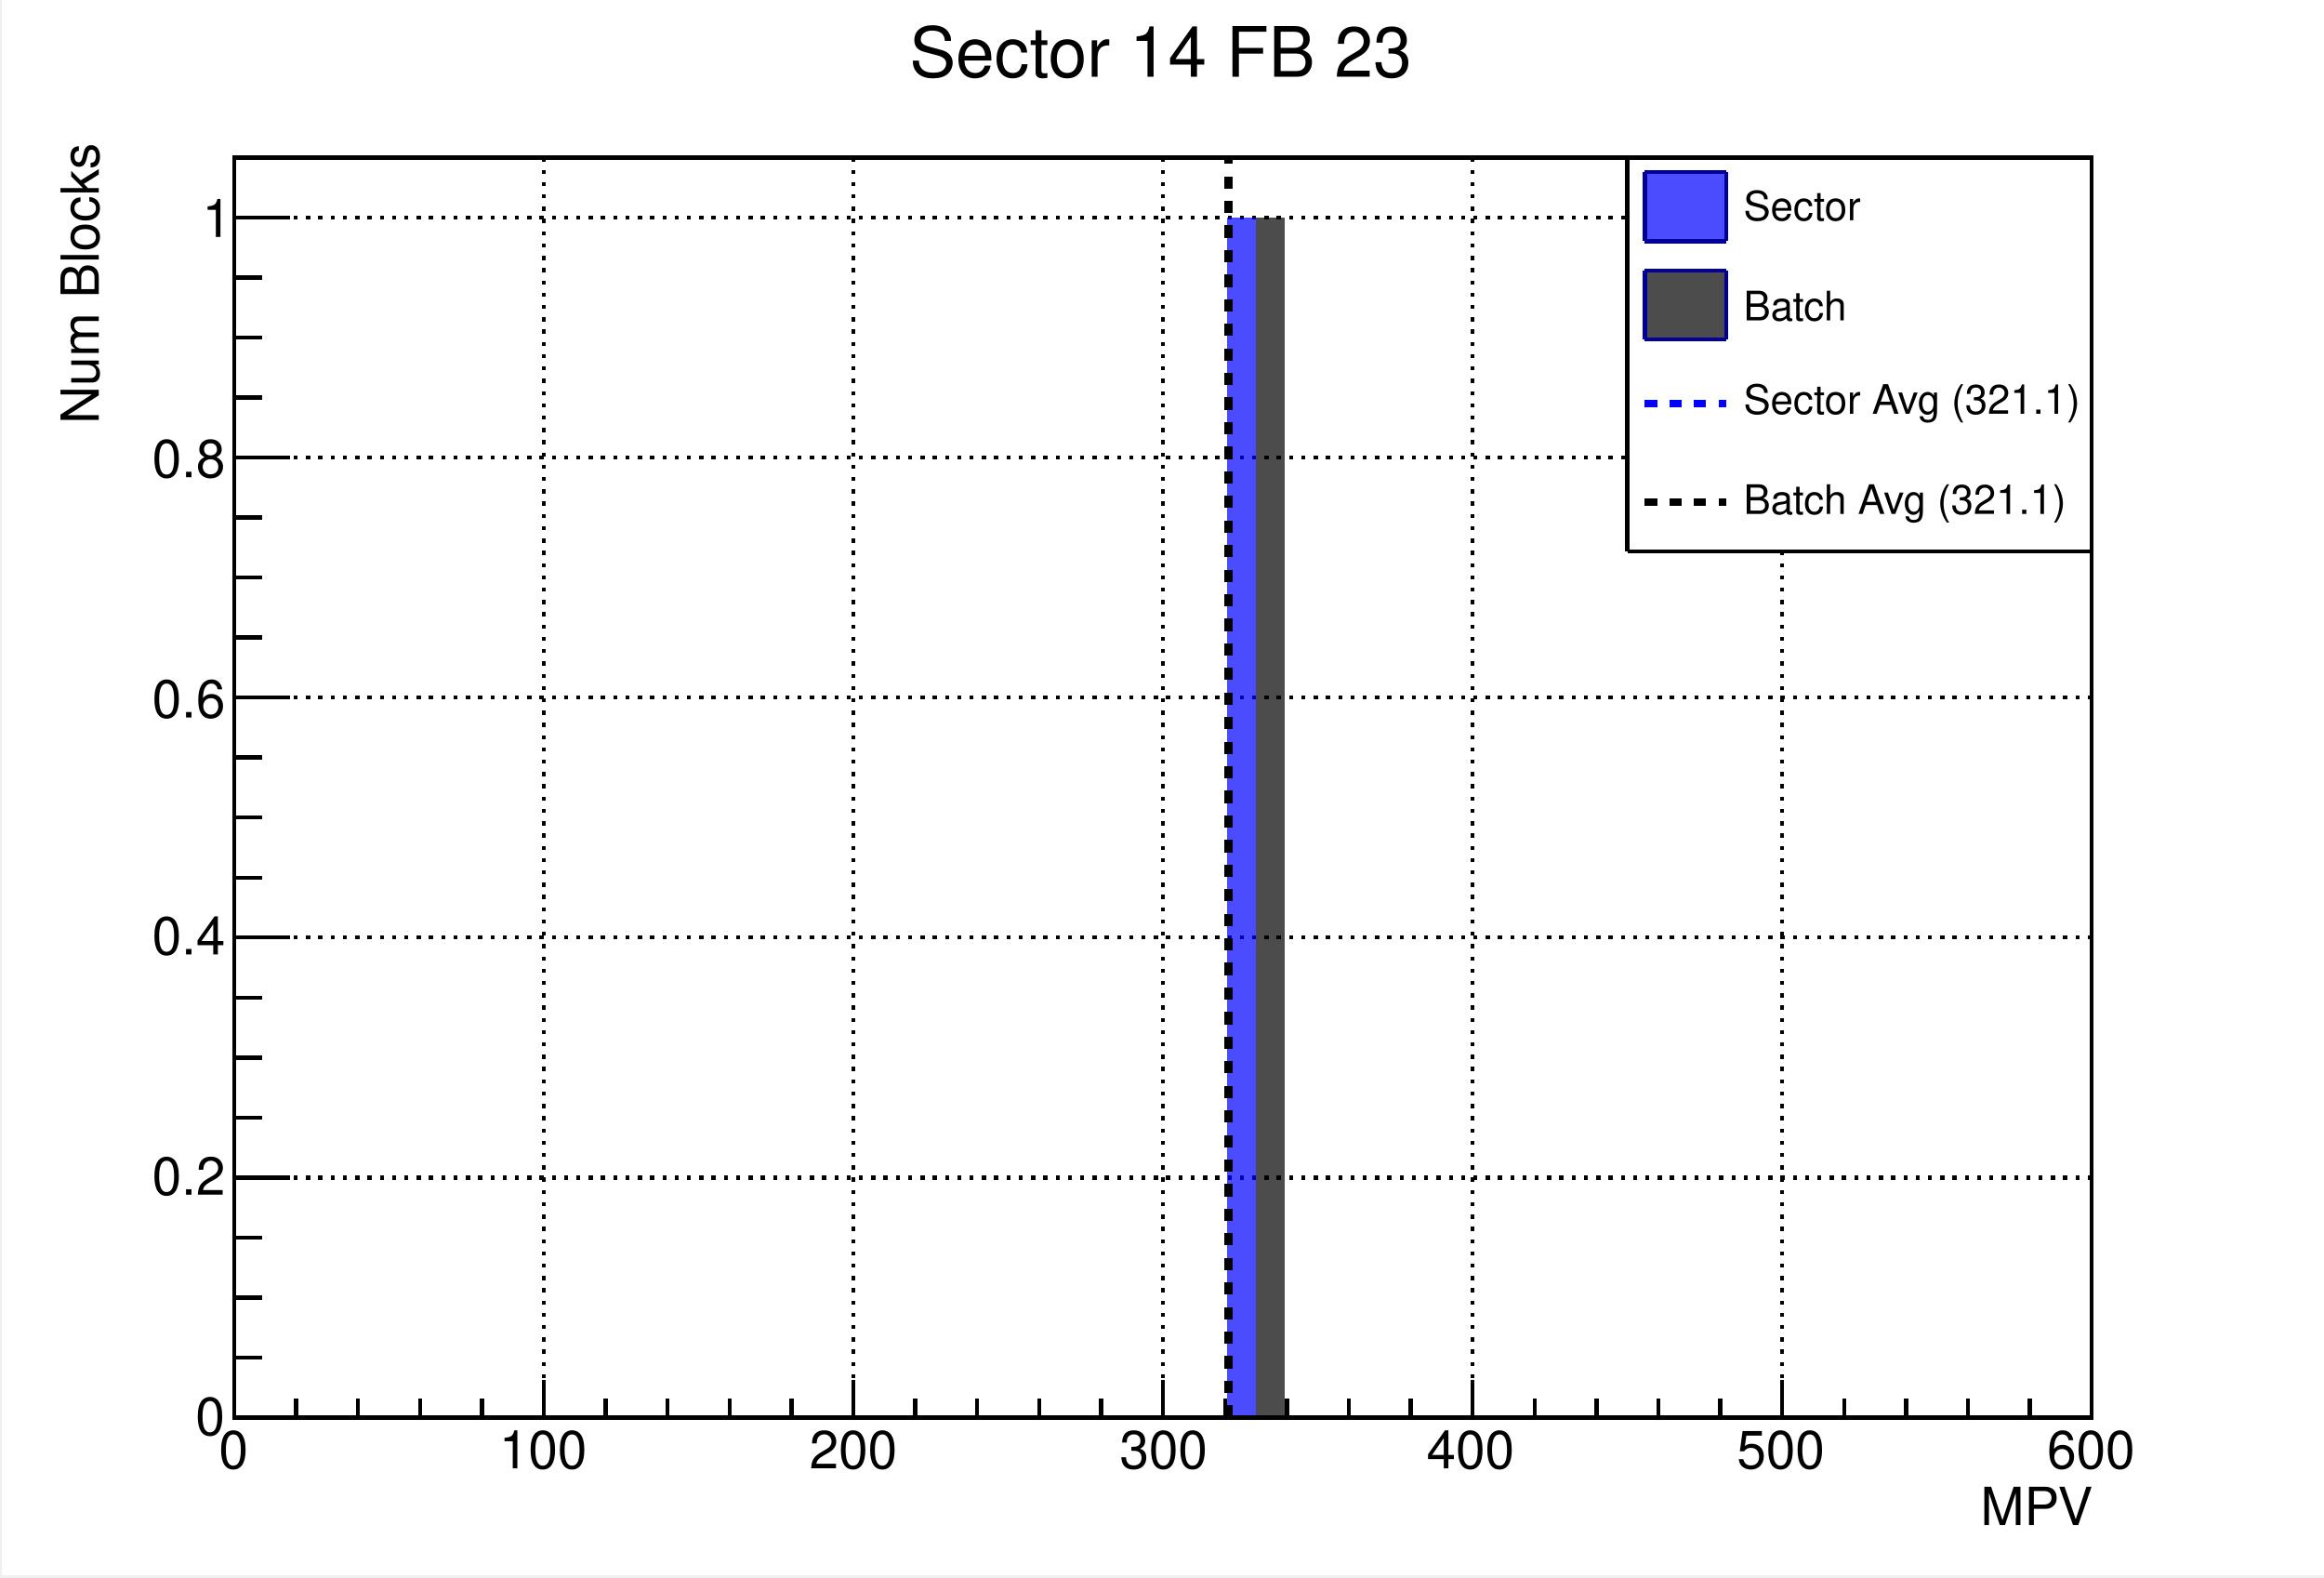
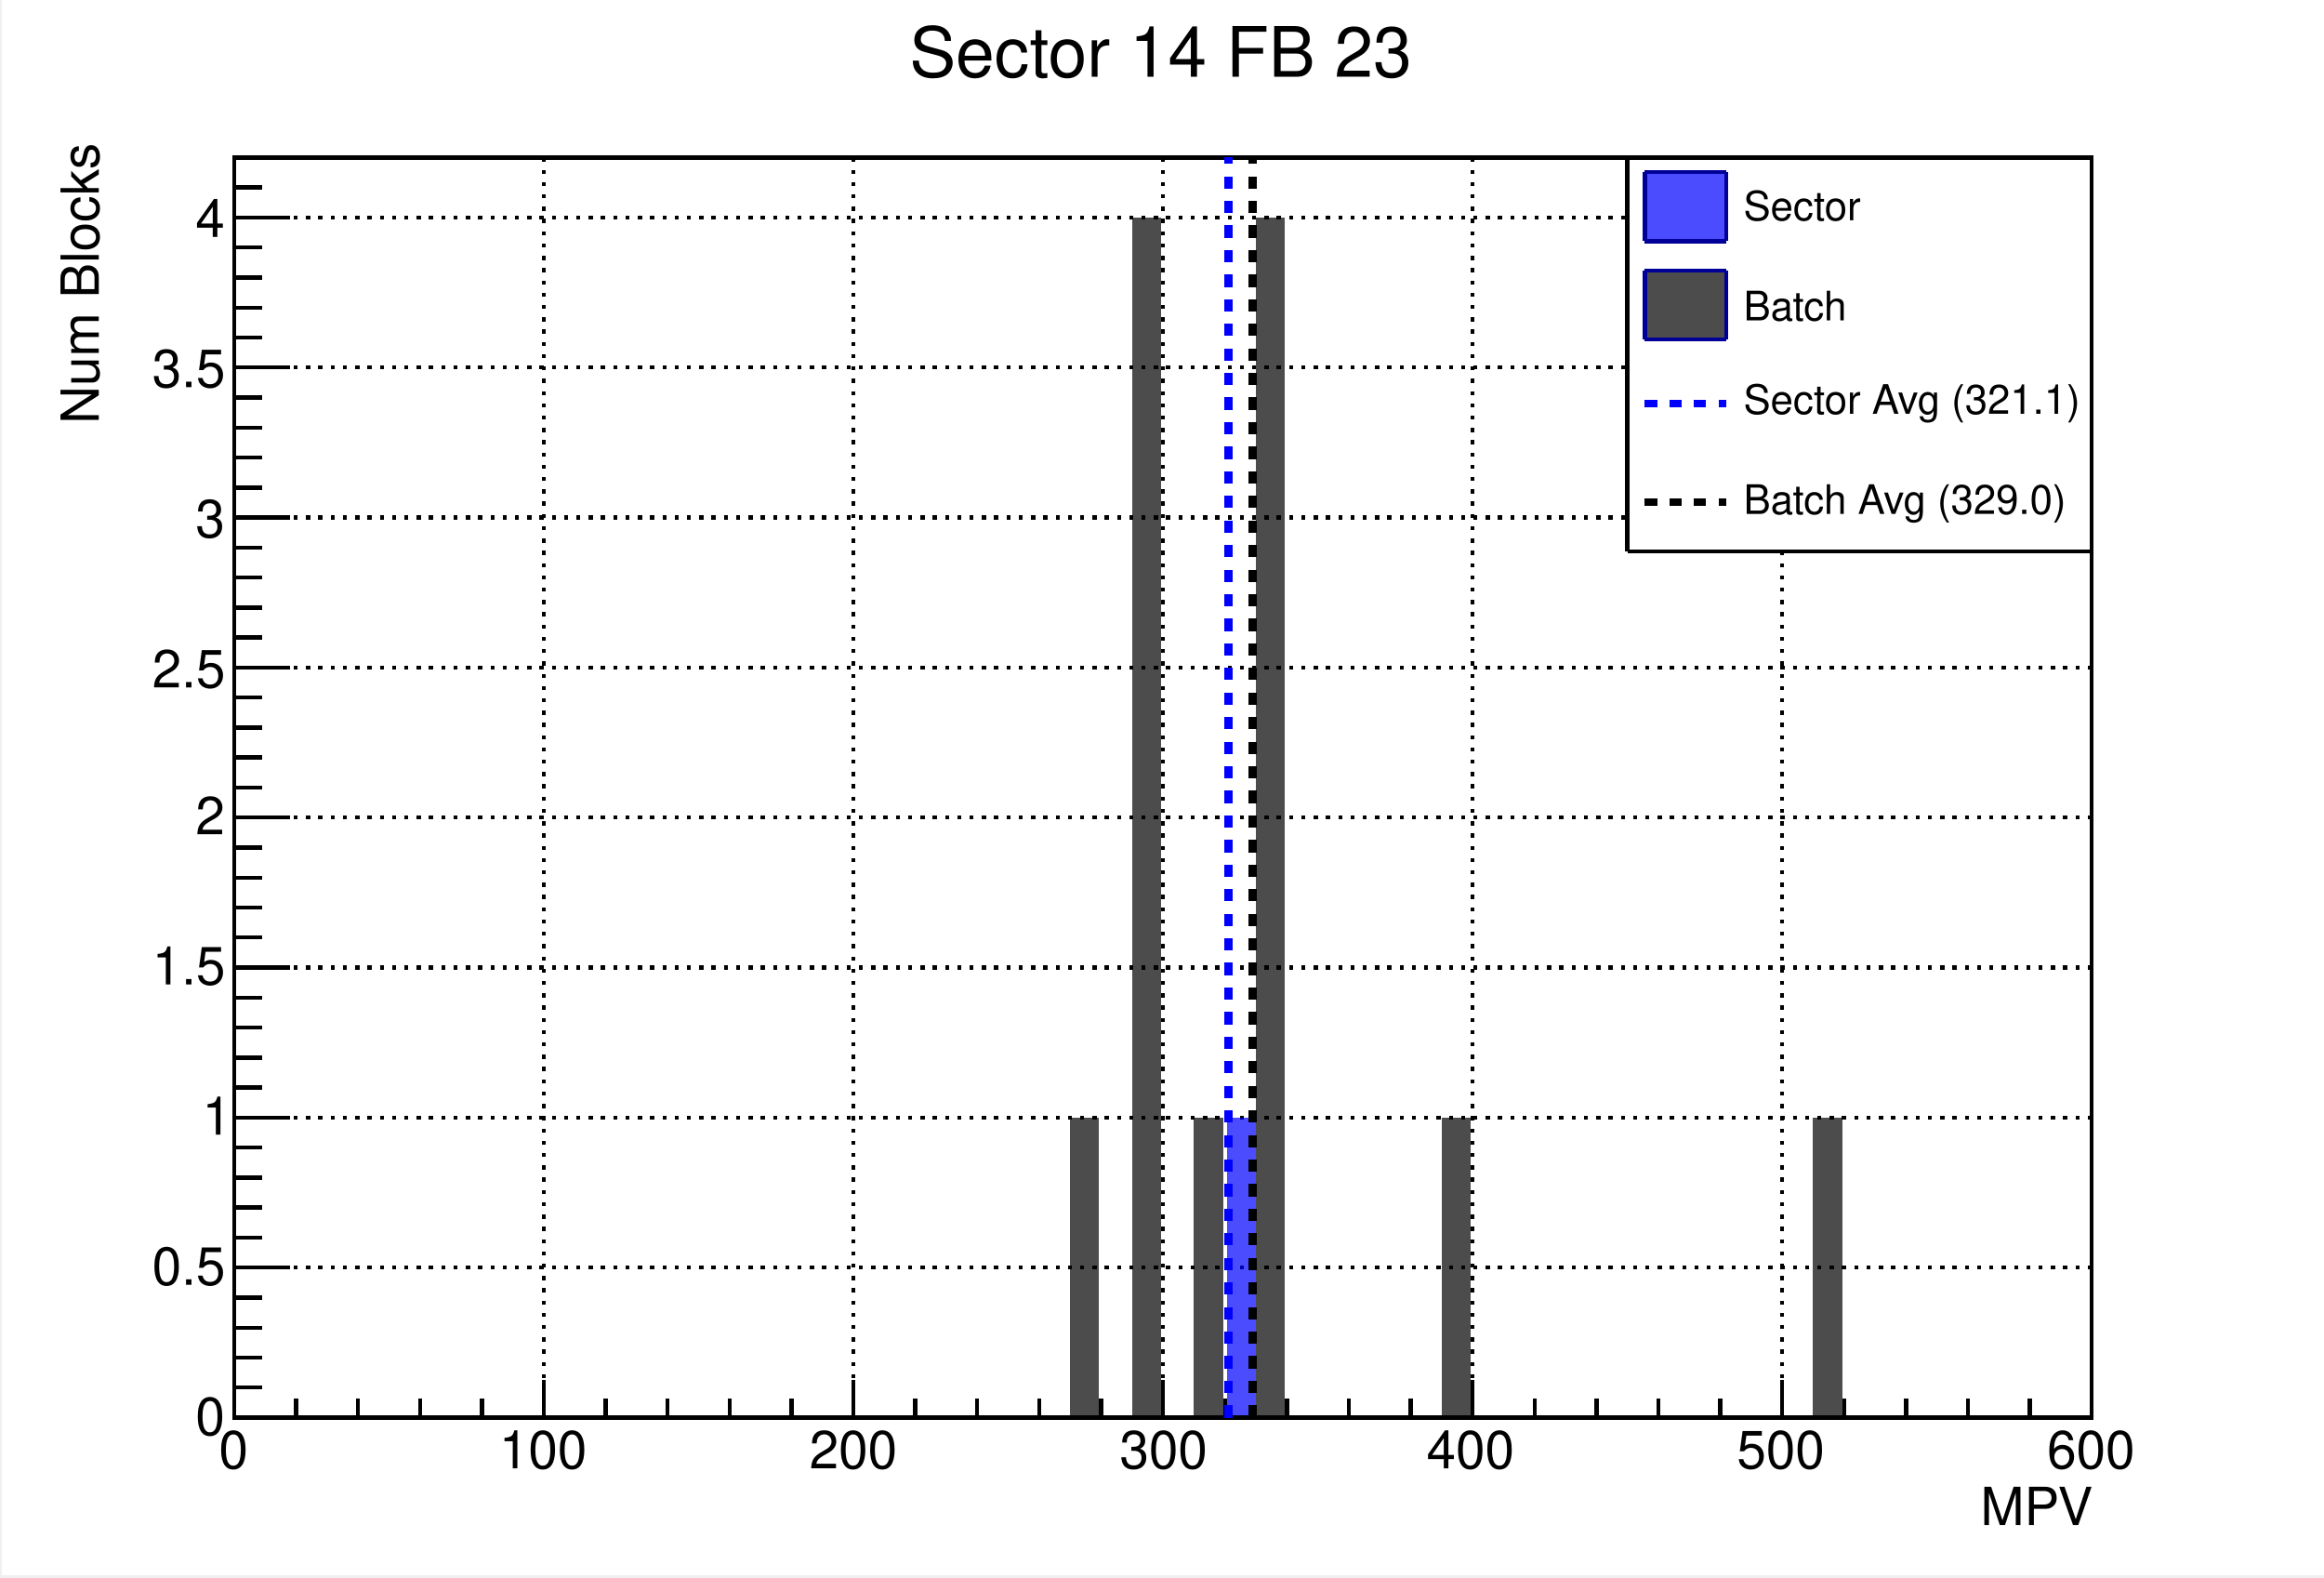
<svg xmlns="http://www.w3.org/2000/svg" width="567.429" height="384.969" viewBox="0 0 567.429 384.969" shape-rendering="crispEdges">
  <defs>
</defs>
  <rect x="0.5" y="0" width="566.929" height="384.469" fill="white" />
  <rect x="57.193" y="38.447" width="453.543" height="307.575" fill="white" />
  <rect x="57.193" y="38.447" width="453.543" height="307.575" fill="none" stroke="black" />
  <rect x="57.193" y="38.447" width="453.543" height="307.575" fill="white" />
  <rect x="57.193" y="38.447" width="453.543" height="307.575" fill="none" stroke="black" />
  <path d="M57.193,346.022h 453.543" fill="none" stroke="black" />
  <path d="M57.193,38.447v 307.575" fill="none" stroke="black" stroke-dasharray=" 1, 2" />
  <path d="M132.783,38.447v 307.575" fill="none" stroke="black" stroke-dasharray=" 1, 2" />
  <path d="M208.374,38.447v 307.575" fill="none" stroke="black" stroke-dasharray=" 1, 2" />
  <path d="M283.965,38.447v 307.575" fill="none" stroke="black" stroke-dasharray=" 1, 2" />
  <path d="M359.555,38.447v 307.575" fill="none" stroke="black" stroke-dasharray=" 1, 2" />
  <path d="M435.146,38.447v 307.575" fill="none" stroke="black" stroke-dasharray=" 1, 2" />
  <path d="M510.736,38.447v 307.575" fill="none" stroke="black" stroke-dasharray=" 1, 2" />
  <path d="M57.193,346.022v -307.575" fill="none" stroke="black" />
  <path d="M510.736,346.022h -453.543" fill="none" stroke="black" stroke-dasharray=" 1, 2" />
-   <path d="M510.736,287.436h -453.543" fill="none" stroke="black" stroke-dasharray=" 1, 2" />
-   <path d="M510.736,228.851h -453.543" fill="none" stroke="black" stroke-dasharray=" 1, 2" />
-   <path d="M510.736,170.265h -453.543" fill="none" stroke="black" stroke-dasharray=" 1, 2" />
-   <path d="M510.736,111.679h -453.543" fill="none" stroke="black" stroke-dasharray=" 1, 2" />
+   <path d="M510.736,309.406h -453.543" fill="none" stroke="black" stroke-dasharray=" 1, 2" />
+   <path d="M510.736,272.79h -453.543" fill="none" stroke="black" stroke-dasharray=" 1, 2" />
+   <path d="M510.736,236.174h -453.543" fill="none" stroke="black" stroke-dasharray=" 1, 2" />
+   <path d="M510.736,199.558h -453.543" fill="none" stroke="black" stroke-dasharray=" 1, 2" />
+   <path d="M510.736,162.942h -453.543" fill="none" stroke="black" stroke-dasharray=" 1, 2" />
+   <path d="M510.736,126.326h -453.543" fill="none" stroke="black" stroke-dasharray=" 1, 2" />
+   <path d="M510.736,89.71h -453.543" fill="none" stroke="black" stroke-dasharray=" 1, 2" />
  <path d="M510.736,53.093h -453.543" fill="none" stroke="black" stroke-dasharray=" 1, 2" />
  <path d="M510.736,53.093h -453.543" fill="none" stroke="black" stroke-dasharray=" 1, 2" />
  <path d="M57.193,346.022h 453.543" fill="none" stroke="#000099" />
  <path d="M57.193,346.022h 453.543" fill="none" stroke="black" />
  <path d="M57.193,336.795v 9.227" fill="none" stroke="black" />
  <path d="M72.311,341.409v 4.614" fill="none" stroke="black" />
  <path d="M87.429,341.409v 4.614" fill="none" stroke="black" />
  <path d="M102.547,341.409v 4.614" fill="none" stroke="black" />
  <path d="M117.665,341.409v 4.614" fill="none" stroke="black" />
  <path d="M132.783,336.795v 9.227" fill="none" stroke="black" />
  <path d="M147.902,341.409v 4.614" fill="none" stroke="black" />
  <path d="M163.02,341.409v 4.614" fill="none" stroke="black" />
  <path d="M178.138,341.409v 4.614" fill="none" stroke="black" />
  <path d="M193.256,341.409v 4.614" fill="none" stroke="black" />
  <path d="M208.374,336.795v 9.227" fill="none" stroke="black" />
  <path d="M223.492,341.409v 4.614" fill="none" stroke="black" />
  <path d="M238.61,341.409v 4.614" fill="none" stroke="black" />
  <path d="M253.728,341.409v 4.614" fill="none" stroke="black" />
  <path d="M268.846,341.409v 4.614" fill="none" stroke="black" />
  <path d="M283.965,336.795v 9.227" fill="none" stroke="black" />
  <path d="M299.083,341.409v 4.614" fill="none" stroke="black" />
  <path d="M314.201,341.409v 4.614" fill="none" stroke="black" />
  <path d="M329.319,341.409v 4.614" fill="none" stroke="black" />
  <path d="M344.437,341.409v 4.614" fill="none" stroke="black" />
  <path d="M359.555,336.795v 9.227" fill="none" stroke="black" />
  <path d="M374.673,341.409v 4.614" fill="none" stroke="black" />
  <path d="M389.791,341.409v 4.614" fill="none" stroke="black" />
  <path d="M404.909,341.409v 4.614" fill="none" stroke="black" />
  <path d="M420.028,341.409v 4.614" fill="none" stroke="black" />
  <path d="M435.146,336.795v 9.227" fill="none" stroke="black" />
  <path d="M450.264,341.409v 4.614" fill="none" stroke="black" />
  <path d="M465.382,341.409v 4.614" fill="none" stroke="black" />
  <path d="M480.5,341.409v 4.614" fill="none" stroke="black" />
  <path d="M495.618,341.409v 4.614" fill="none" stroke="black" />
  <path d="M510.736,336.795v 9.227" fill="none" stroke="black" />
  <text xml:space="preserve" x="53.446" y="358.403" fill="black" font-size="12.845" font-family="Helvetica">0</text>
  <text xml:space="preserve" x="121.868" y="358.403" fill="black" font-size="12.845" font-family="Helvetica">100</text>
  <text xml:space="preserve" x="197.622" y="358.403" fill="black" font-size="12.845" font-family="Helvetica">200</text>
  <text xml:space="preserve" x="273.375" y="358.403" fill="black" font-size="12.845" font-family="Helvetica">300</text>
  <text xml:space="preserve" x="348.314" y="358.403" fill="black" font-size="12.845" font-family="Helvetica">400</text>
  <text xml:space="preserve" x="424.068" y="358.403" fill="black" font-size="12.845" font-family="Helvetica">500</text>
  <text xml:space="preserve" x="499.821" y="358.403" fill="black" font-size="12.845" font-family="Helvetica">600</text>
  <text xml:space="preserve" x="483.53" y="372.251" fill="black" font-size="12.845" font-family="Helvetica">MPV</text>
  <path d="M57.193,346.022v -307.575" fill="none" stroke="black" />
  <path d="M70.799,346.022h -13.606" fill="none" stroke="black" />
+   <path d="M63.996,338.699h -6.803" fill="none" stroke="black" />
  <path d="M63.996,331.376h -6.803" fill="none" stroke="black" />
+   <path d="M63.996,324.053h -6.803" fill="none" stroke="black" />
  <path d="M63.996,316.729h -6.803" fill="none" stroke="black" />
+   <path d="M70.799,309.406h -13.606" fill="none" stroke="black" />
  <path d="M63.996,302.083h -6.803" fill="none" stroke="black" />
-   <path d="M70.799,287.436h -13.606" fill="none" stroke="black" />
-   <path d="M63.996,272.79h -6.803" fill="none" stroke="black" />
+   <path d="M63.996,294.76h -6.803" fill="none" stroke="black" />
+   <path d="M63.996,287.436h -6.803" fill="none" stroke="black" />
+   <path d="M63.996,280.113h -6.803" fill="none" stroke="black" />
+   <path d="M70.799,272.79h -13.606" fill="none" stroke="black" />
+   <path d="M63.996,265.467h -6.803" fill="none" stroke="black" />
  <path d="M63.996,258.144h -6.803" fill="none" stroke="black" />
+   <path d="M63.996,250.82h -6.803" fill="none" stroke="black" />
  <path d="M63.996,243.497h -6.803" fill="none" stroke="black" />
-   <path d="M70.799,228.851h -13.606" fill="none" stroke="black" />
+   <path d="M70.799,236.174h -13.606" fill="none" stroke="black" />
+   <path d="M63.996,228.851h -6.803" fill="none" stroke="black" />
+   <path d="M63.996,221.527h -6.803" fill="none" stroke="black" />
  <path d="M63.996,214.204h -6.803" fill="none" stroke="black" />
-   <path d="M63.996,199.558h -6.803" fill="none" stroke="black" />
+   <path d="M63.996,206.881h -6.803" fill="none" stroke="black" />
+   <path d="M70.799,199.558h -13.606" fill="none" stroke="black" />
+   <path d="M63.996,192.235h -6.803" fill="none" stroke="black" />
  <path d="M63.996,184.911h -6.803" fill="none" stroke="black" />
-   <path d="M70.799,170.265h -13.606" fill="none" stroke="black" />
+   <path d="M63.996,177.588h -6.803" fill="none" stroke="black" />
+   <path d="M63.996,170.265h -6.803" fill="none" stroke="black" />
+   <path d="M70.799,162.942h -13.606" fill="none" stroke="black" />
  <path d="M63.996,155.618h -6.803" fill="none" stroke="black" />
+   <path d="M63.996,148.295h -6.803" fill="none" stroke="black" />
  <path d="M63.996,140.972h -6.803" fill="none" stroke="black" />
-   <path d="M63.996,126.326h -6.803" fill="none" stroke="black" />
-   <path d="M70.799,111.679h -13.606" fill="none" stroke="black" />
+   <path d="M63.996,133.649h -6.803" fill="none" stroke="black" />
+   <path d="M70.799,126.326h -13.606" fill="none" stroke="black" />
+   <path d="M63.996,119.002h -6.803" fill="none" stroke="black" />
+   <path d="M63.996,111.679h -6.803" fill="none" stroke="black" />
+   <path d="M63.996,104.356h -6.803" fill="none" stroke="black" />
  <path d="M63.996,97.033h -6.803" fill="none" stroke="black" />
+   <path d="M70.799,89.71h -13.606" fill="none" stroke="black" />
  <path d="M63.996,82.386h -6.803" fill="none" stroke="black" />
+   <path d="M63.996,75.063h -6.803" fill="none" stroke="black" />
  <path d="M63.996,67.74h -6.803" fill="none" stroke="black" />
-   <path d="M70.799,53.093h -13.606" fill="none" stroke="black" />
-   <path d="M70.799,53.093h -13.606" fill="none" stroke="black" />
+   <path d="M63.996,60.417h -6.803" fill="none" stroke="black" />
+   <path d="M70.799,53.093h -13.606" fill="none" stroke="black" />
+   <path d="M70.799,53.093h -13.606" fill="none" stroke="black" />
+   <path d="M63.996,45.77h -6.803" fill="none" stroke="black" />
+   <path d="M63.996,38.447h -6.803" fill="none" stroke="black" />
  <text xml:space="preserve" x="47.744" y="350.258" fill="black" font-size="12.845" font-family="Helvetica">0</text>
-   <text xml:space="preserve" x="37.155" y="291.61" fill="black" font-size="12.845" font-family="Helvetica">0.2</text>
-   <text xml:space="preserve" x="37.155" y="232.962" fill="black" font-size="12.845" font-family="Helvetica">0.4</text>
-   <text xml:space="preserve" x="37.155" y="175.129" fill="black" font-size="12.845" font-family="Helvetica">0.6</text>
-   <text xml:space="preserve" x="37.155" y="116.481" fill="black" font-size="12.845" font-family="Helvetica">0.8</text>
-   <text xml:space="preserve" x="49.373" y="57.833" fill="black" font-size="12.845" font-family="Helvetica">1</text>
+   <text xml:space="preserve" x="37.155" y="313.603" fill="black" font-size="12.845" font-family="Helvetica">0.5</text>
+   <text xml:space="preserve" x="49.373" y="276.948" fill="black" font-size="12.845" font-family="Helvetica">1</text>
+   <text xml:space="preserve" x="37.155" y="240.293" fill="black" font-size="12.845" font-family="Helvetica">1.5</text>
+   <text xml:space="preserve" x="47.744" y="203.638" fill="black" font-size="12.845" font-family="Helvetica">2</text>
+   <text xml:space="preserve" x="37.155" y="167.798" fill="black" font-size="12.845" font-family="Helvetica">2.5</text>
+   <text xml:space="preserve" x="47.744" y="131.143" fill="black" font-size="12.845" font-family="Helvetica">3</text>
+   <text xml:space="preserve" x="37.155" y="94.488" fill="black" font-size="12.845" font-family="Helvetica">3.5</text>
+   <text xml:space="preserve" x="47.744" y="57.833" fill="black" font-size="12.845" font-family="Helvetica">4</text>
  <g transform="rotate(-90,24.122,103.448)">
    <text xml:space="preserve" x="24.122" y="103.448" fill="black" font-size="12.845" font-family="Helvetica">Num Blocks</text>
  </g>
  <rect x="57.647" y="346.022" width="7.106" height="0" fill="#0000ff" fill-opacity="0.70" stroke-opacity="0.70" />
  <rect x="72.765" y="346.022" width="7.106" height="0" fill="#0000ff" fill-opacity="0.70" stroke-opacity="0.70" />
  <rect x="87.883" y="346.022" width="7.106" height="0" fill="#0000ff" fill-opacity="0.70" stroke-opacity="0.70" />
  <rect x="103.001" y="346.022" width="7.106" height="0" fill="#0000ff" fill-opacity="0.70" stroke-opacity="0.70" />
  <rect x="118.119" y="346.022" width="7.106" height="0" fill="#0000ff" fill-opacity="0.70" stroke-opacity="0.70" />
  <rect x="133.237" y="346.022" width="7.106" height="0" fill="#0000ff" fill-opacity="0.70" stroke-opacity="0.70" />
  <rect x="148.355" y="346.022" width="7.106" height="0" fill="#0000ff" fill-opacity="0.70" stroke-opacity="0.70" />
  <rect x="163.473" y="346.022" width="7.106" height="0" fill="#0000ff" fill-opacity="0.70" stroke-opacity="0.70" />
  <rect x="178.591" y="346.022" width="7.106" height="0" fill="#0000ff" fill-opacity="0.70" stroke-opacity="0.70" />
  <rect x="193.709" y="346.022" width="7.106" height="0" fill="#0000ff" fill-opacity="0.70" stroke-opacity="0.70" />
  <rect x="208.828" y="346.022" width="7.106" height="0" fill="#0000ff" fill-opacity="0.70" stroke-opacity="0.70" />
  <rect x="223.946" y="346.022" width="7.106" height="0" fill="#0000ff" fill-opacity="0.70" stroke-opacity="0.70" />
  <rect x="239.064" y="346.022" width="7.106" height="0" fill="#0000ff" fill-opacity="0.70" stroke-opacity="0.70" />
  <rect x="254.182" y="346.022" width="7.106" height="0" fill="#0000ff" fill-opacity="0.70" stroke-opacity="0.70" />
  <rect x="269.3" y="346.022" width="7.106" height="0" fill="#0000ff" fill-opacity="0.70" stroke-opacity="0.70" />
  <rect x="284.418" y="346.022" width="7.106" height="0" fill="#0000ff" fill-opacity="0.70" stroke-opacity="0.70" />
-   <rect x="299.536" y="53.093" width="7.106" height="292.929" fill="#0000ff" fill-opacity="0.70" stroke-opacity="0.70" />
+   <rect x="299.536" y="272.79" width="7.106" height="73.232" fill="#0000ff" fill-opacity="0.70" stroke-opacity="0.70" />
  <rect x="314.654" y="346.022" width="7.106" height="0" fill="#0000ff" fill-opacity="0.70" stroke-opacity="0.70" />
  <rect x="329.772" y="346.022" width="7.106" height="0" fill="#0000ff" fill-opacity="0.70" stroke-opacity="0.70" />
  <rect x="344.891" y="346.022" width="7.106" height="0" fill="#0000ff" fill-opacity="0.70" stroke-opacity="0.70" />
  <rect x="360.009" y="346.022" width="7.106" height="0" fill="#0000ff" fill-opacity="0.70" stroke-opacity="0.70" />
  <rect x="375.127" y="346.022" width="7.106" height="0" fill="#0000ff" fill-opacity="0.70" stroke-opacity="0.70" />
  <rect x="390.245" y="346.022" width="7.106" height="0" fill="#0000ff" fill-opacity="0.70" stroke-opacity="0.70" />
  <rect x="405.363" y="346.022" width="7.106" height="0" fill="#0000ff" fill-opacity="0.70" stroke-opacity="0.70" />
  <rect x="420.481" y="346.022" width="7.106" height="0" fill="#0000ff" fill-opacity="0.70" stroke-opacity="0.70" />
  <rect x="435.599" y="346.022" width="7.106" height="0" fill="#0000ff" fill-opacity="0.70" stroke-opacity="0.70" />
  <rect x="450.717" y="346.022" width="7.106" height="0" fill="#0000ff" fill-opacity="0.70" stroke-opacity="0.70" />
  <rect x="465.835" y="346.022" width="7.106" height="0" fill="#0000ff" fill-opacity="0.70" stroke-opacity="0.70" />
  <rect x="480.954" y="346.022" width="7.106" height="0" fill="#0000ff" fill-opacity="0.70" stroke-opacity="0.70" />
  <rect x="496.072" y="346.022" width="7.106" height="0" fill="#0000ff" fill-opacity="0.70" stroke-opacity="0.70" />
  <rect x="64.752" y="346.022" width="7.106" height="0" fill="black" fill-opacity="0.70" stroke-opacity="0.70" />
  <rect x="79.87" y="346.022" width="7.106" height="0" fill="black" fill-opacity="0.70" stroke-opacity="0.70" />
  <rect x="94.988" y="346.022" width="7.106" height="0" fill="black" fill-opacity="0.70" stroke-opacity="0.70" />
  <rect x="110.106" y="346.022" width="7.106" height="0" fill="black" fill-opacity="0.70" stroke-opacity="0.70" />
  <rect x="125.224" y="346.022" width="7.106" height="0" fill="black" fill-opacity="0.70" stroke-opacity="0.70" />
  <rect x="140.343" y="346.022" width="7.106" height="0" fill="black" fill-opacity="0.70" stroke-opacity="0.70" />
  <rect x="155.461" y="346.022" width="7.106" height="0" fill="black" fill-opacity="0.70" stroke-opacity="0.70" />
  <rect x="170.579" y="346.022" width="7.106" height="0" fill="black" fill-opacity="0.70" stroke-opacity="0.70" />
  <rect x="185.697" y="346.022" width="7.106" height="0" fill="black" fill-opacity="0.70" stroke-opacity="0.70" />
  <rect x="200.815" y="346.022" width="7.106" height="0" fill="black" fill-opacity="0.70" stroke-opacity="0.70" />
  <rect x="215.933" y="346.022" width="7.106" height="0" fill="black" fill-opacity="0.70" stroke-opacity="0.70" />
  <rect x="231.051" y="346.022" width="7.106" height="0" fill="black" fill-opacity="0.70" stroke-opacity="0.70" />
  <rect x="246.169" y="346.022" width="7.106" height="0" fill="black" fill-opacity="0.70" stroke-opacity="0.70" />
-   <rect x="261.287" y="346.022" width="7.106" height="0" fill="black" fill-opacity="0.70" stroke-opacity="0.70" />
-   <rect x="276.406" y="346.022" width="7.106" height="0" fill="black" fill-opacity="0.70" stroke-opacity="0.70" />
-   <rect x="291.524" y="346.022" width="7.106" height="0" fill="black" fill-opacity="0.70" stroke-opacity="0.70" />
+   <rect x="261.287" y="272.79" width="7.106" height="73.232" fill="black" fill-opacity="0.70" stroke-opacity="0.70" />
+   <rect x="276.406" y="53.093" width="7.106" height="292.929" fill="black" fill-opacity="0.70" stroke-opacity="0.70" />
+   <rect x="291.524" y="272.79" width="7.106" height="73.232" fill="black" fill-opacity="0.70" stroke-opacity="0.70" />
  <rect x="306.642" y="53.093" width="7.106" height="292.929" fill="black" fill-opacity="0.70" stroke-opacity="0.70" />
  <rect x="321.76" y="346.022" width="7.106" height="0" fill="black" fill-opacity="0.70" stroke-opacity="0.70" />
  <rect x="336.878" y="346.022" width="7.106" height="0" fill="black" fill-opacity="0.70" stroke-opacity="0.70" />
-   <rect x="351.996" y="346.022" width="7.106" height="0" fill="black" fill-opacity="0.70" stroke-opacity="0.70" />
+   <rect x="351.996" y="272.79" width="7.106" height="73.232" fill="black" fill-opacity="0.70" stroke-opacity="0.70" />
  <rect x="367.114" y="346.022" width="7.106" height="0" fill="black" fill-opacity="0.70" stroke-opacity="0.70" />
  <rect x="382.232" y="346.022" width="7.106" height="0" fill="black" fill-opacity="0.70" stroke-opacity="0.70" />
  <rect x="397.35" y="346.022" width="7.106" height="0" fill="black" fill-opacity="0.70" stroke-opacity="0.70" />
  <rect x="412.469" y="346.022" width="7.106" height="0" fill="black" fill-opacity="0.70" stroke-opacity="0.70" />
  <rect x="427.587" y="346.022" width="7.106" height="0" fill="black" fill-opacity="0.70" stroke-opacity="0.70" />
-   <rect x="442.705" y="346.022" width="7.106" height="0" fill="black" fill-opacity="0.70" stroke-opacity="0.70" />
+   <rect x="442.705" y="272.79" width="7.106" height="73.232" fill="black" fill-opacity="0.70" stroke-opacity="0.70" />
  <rect x="457.823" y="346.022" width="7.106" height="0" fill="black" fill-opacity="0.70" stroke-opacity="0.70" />
  <rect x="472.941" y="346.022" width="7.106" height="0" fill="black" fill-opacity="0.70" stroke-opacity="0.70" />
  <rect x="488.059" y="346.022" width="7.106" height="0" fill="black" fill-opacity="0.70" stroke-opacity="0.70" />
  <rect x="503.177" y="346.022" width="7.106" height="0" fill="black" fill-opacity="0.70" stroke-opacity="0.70" />
  <path d="M57.193,346.022h 453.543" fill="none" stroke="black" />
  <path d="M57.193,336.795v 9.227" fill="none" stroke="black" />
  <path d="M72.311,341.409v 4.614" fill="none" stroke="black" />
  <path d="M87.429,341.409v 4.614" fill="none" stroke="black" />
  <path d="M102.547,341.409v 4.614" fill="none" stroke="black" />
  <path d="M117.665,341.409v 4.614" fill="none" stroke="black" />
  <path d="M132.783,336.795v 9.227" fill="none" stroke="black" />
  <path d="M147.902,341.409v 4.614" fill="none" stroke="black" />
  <path d="M163.02,341.409v 4.614" fill="none" stroke="black" />
  <path d="M178.138,341.409v 4.614" fill="none" stroke="black" />
  <path d="M193.256,341.409v 4.614" fill="none" stroke="black" />
  <path d="M208.374,336.795v 9.227" fill="none" stroke="black" />
  <path d="M223.492,341.409v 4.614" fill="none" stroke="black" />
  <path d="M238.61,341.409v 4.614" fill="none" stroke="black" />
  <path d="M253.728,341.409v 4.614" fill="none" stroke="black" />
  <path d="M268.846,341.409v 4.614" fill="none" stroke="black" />
  <path d="M283.965,336.795v 9.227" fill="none" stroke="black" />
  <path d="M299.083,341.409v 4.614" fill="none" stroke="black" />
  <path d="M314.201,341.409v 4.614" fill="none" stroke="black" />
  <path d="M329.319,341.409v 4.614" fill="none" stroke="black" />
  <path d="M344.437,341.409v 4.614" fill="none" stroke="black" />
  <path d="M359.555,336.795v 9.227" fill="none" stroke="black" />
  <path d="M374.673,341.409v 4.614" fill="none" stroke="black" />
  <path d="M389.791,341.409v 4.614" fill="none" stroke="black" />
  <path d="M404.909,341.409v 4.614" fill="none" stroke="black" />
  <path d="M420.028,341.409v 4.614" fill="none" stroke="black" />
  <path d="M435.146,336.795v 9.227" fill="none" stroke="black" />
  <path d="M450.264,341.409v 4.614" fill="none" stroke="black" />
  <path d="M465.382,341.409v 4.614" fill="none" stroke="black" />
  <path d="M480.5,341.409v 4.614" fill="none" stroke="black" />
  <path d="M495.618,341.409v 4.614" fill="none" stroke="black" />
  <path d="M510.736,336.795v 9.227" fill="none" stroke="black" />
  <path d="M57.193,346.022v -307.575" fill="none" stroke="black" />
  <path d="M70.799,346.022h -13.606" fill="none" stroke="black" />
+   <path d="M63.996,338.699h -6.803" fill="none" stroke="black" />
  <path d="M63.996,331.376h -6.803" fill="none" stroke="black" />
+   <path d="M63.996,324.053h -6.803" fill="none" stroke="black" />
  <path d="M63.996,316.729h -6.803" fill="none" stroke="black" />
+   <path d="M70.799,309.406h -13.606" fill="none" stroke="black" />
  <path d="M63.996,302.083h -6.803" fill="none" stroke="black" />
-   <path d="M70.799,287.436h -13.606" fill="none" stroke="black" />
-   <path d="M63.996,272.79h -6.803" fill="none" stroke="black" />
+   <path d="M63.996,294.76h -6.803" fill="none" stroke="black" />
+   <path d="M63.996,287.436h -6.803" fill="none" stroke="black" />
+   <path d="M63.996,280.113h -6.803" fill="none" stroke="black" />
+   <path d="M70.799,272.79h -13.606" fill="none" stroke="black" />
+   <path d="M63.996,265.467h -6.803" fill="none" stroke="black" />
  <path d="M63.996,258.144h -6.803" fill="none" stroke="black" />
+   <path d="M63.996,250.82h -6.803" fill="none" stroke="black" />
  <path d="M63.996,243.497h -6.803" fill="none" stroke="black" />
-   <path d="M70.799,228.851h -13.606" fill="none" stroke="black" />
+   <path d="M70.799,236.174h -13.606" fill="none" stroke="black" />
+   <path d="M63.996,228.851h -6.803" fill="none" stroke="black" />
+   <path d="M63.996,221.527h -6.803" fill="none" stroke="black" />
  <path d="M63.996,214.204h -6.803" fill="none" stroke="black" />
-   <path d="M63.996,199.558h -6.803" fill="none" stroke="black" />
+   <path d="M63.996,206.881h -6.803" fill="none" stroke="black" />
+   <path d="M70.799,199.558h -13.606" fill="none" stroke="black" />
+   <path d="M63.996,192.235h -6.803" fill="none" stroke="black" />
  <path d="M63.996,184.911h -6.803" fill="none" stroke="black" />
-   <path d="M70.799,170.265h -13.606" fill="none" stroke="black" />
+   <path d="M63.996,177.588h -6.803" fill="none" stroke="black" />
+   <path d="M63.996,170.265h -6.803" fill="none" stroke="black" />
+   <path d="M70.799,162.942h -13.606" fill="none" stroke="black" />
  <path d="M63.996,155.618h -6.803" fill="none" stroke="black" />
+   <path d="M63.996,148.295h -6.803" fill="none" stroke="black" />
  <path d="M63.996,140.972h -6.803" fill="none" stroke="black" />
-   <path d="M63.996,126.326h -6.803" fill="none" stroke="black" />
-   <path d="M70.799,111.679h -13.606" fill="none" stroke="black" />
+   <path d="M63.996,133.649h -6.803" fill="none" stroke="black" />
+   <path d="M70.799,126.326h -13.606" fill="none" stroke="black" />
+   <path d="M63.996,119.002h -6.803" fill="none" stroke="black" />
+   <path d="M63.996,111.679h -6.803" fill="none" stroke="black" />
+   <path d="M63.996,104.356h -6.803" fill="none" stroke="black" />
  <path d="M63.996,97.033h -6.803" fill="none" stroke="black" />
+   <path d="M70.799,89.71h -13.606" fill="none" stroke="black" />
  <path d="M63.996,82.386h -6.803" fill="none" stroke="black" />
+   <path d="M63.996,75.063h -6.803" fill="none" stroke="black" />
  <path d="M63.996,67.74h -6.803" fill="none" stroke="black" />
-   <path d="M70.799,53.093h -13.606" fill="none" stroke="black" />
-   <path d="M70.799,53.093h -13.606" fill="none" stroke="black" />
+   <path d="M63.996,60.417h -6.803" fill="none" stroke="black" />
+   <path d="M70.799,53.093h -13.606" fill="none" stroke="black" />
+   <path d="M70.799,53.093h -13.606" fill="none" stroke="black" />
+   <path d="M63.996,45.77h -6.803" fill="none" stroke="black" />
+   <path d="M63.996,38.447h -6.803" fill="none" stroke="black" />
  <text xml:space="preserve" x="222.059" y="18.735" fill="black" font-size="16.99" font-family="Helvetica">Sector 14 FB 23</text>
  <path d="M299.935,346.022v -307.575" fill="none" stroke="#0000ff" stroke-width="2" stroke-dasharray=" 3, 3" />
-   <path d="M299.935,346.022v -307.575" fill="none" stroke="black" stroke-width="2" stroke-dasharray=" 3, 3" />
+   <path d="M305.85,346.022v -307.575" fill="none" stroke="black" stroke-width="2" stroke-dasharray=" 3, 3" />
  <rect x="397.35" y="38.447" width="113.386" height="96.117" fill="white" />
  <path d="M397.35,134.564h 113.386" fill="none" stroke="black" />
  <path d="M510.736,134.564v -96.117" fill="none" stroke="black" />
  <path d="M510.736,38.447h -113.386" fill="none" stroke="black" />
  <path d="M397.35,38.447v 96.117" fill="none" stroke="black" />
  <text xml:space="preserve" x="425.697" y="53.761" fill="black" font-size="9.922" font-family="Helvetica">Sector</text>
  <path d="M401.602,58.872h 19.843v -16.82h -19.843z" fill="#0000ff" fill-opacity="0.70" stroke-opacity="0.70" />
  <path d="M401.602,42.051h 19.843" fill="none" stroke="#000099" />
  <path d="M401.602,58.872h 19.843" fill="none" stroke="#000099" />
  <path d="M421.445,58.872v -16.82" fill="none" stroke="#000099" />
  <path d="M401.602,58.872v -16.82" fill="none" stroke="#000099" />
  <text xml:space="preserve" x="425.697" y="78.197" fill="black" font-size="9.922" font-family="Helvetica">Batch</text>
  <path d="M401.602,82.901h 19.843v -16.82h -19.843z" fill="black" fill-opacity="0.70" stroke-opacity="0.70" />
  <path d="M401.602,66.081h 19.843" fill="none" stroke="#000099" />
  <path d="M401.602,82.901h 19.843" fill="none" stroke="#000099" />
  <path d="M421.445,82.901v -16.82" fill="none" stroke="#000099" />
  <path d="M401.602,82.901v -16.82" fill="none" stroke="#000099" />
  <text xml:space="preserve" x="425.697" y="101.005" fill="black" font-size="9.922" font-family="Helvetica">Sector Avg (321.1)</text>
  <path d="M401.602,98.52h 19.843" fill="none" stroke="#0000ff" stroke-width="2" stroke-dasharray=" 3, 3" />
-   <text xml:space="preserve" x="425.697" y="125.441" fill="black" font-size="9.922" font-family="Helvetica">Batch Avg (321.1)</text>
+   <text xml:space="preserve" x="425.697" y="125.441" fill="black" font-size="9.922" font-family="Helvetica">Batch Avg (329.0)</text>
  <path d="M401.602,122.55h 19.843" fill="none" stroke="black" stroke-width="2" stroke-dasharray=" 3, 3" />
</svg>
